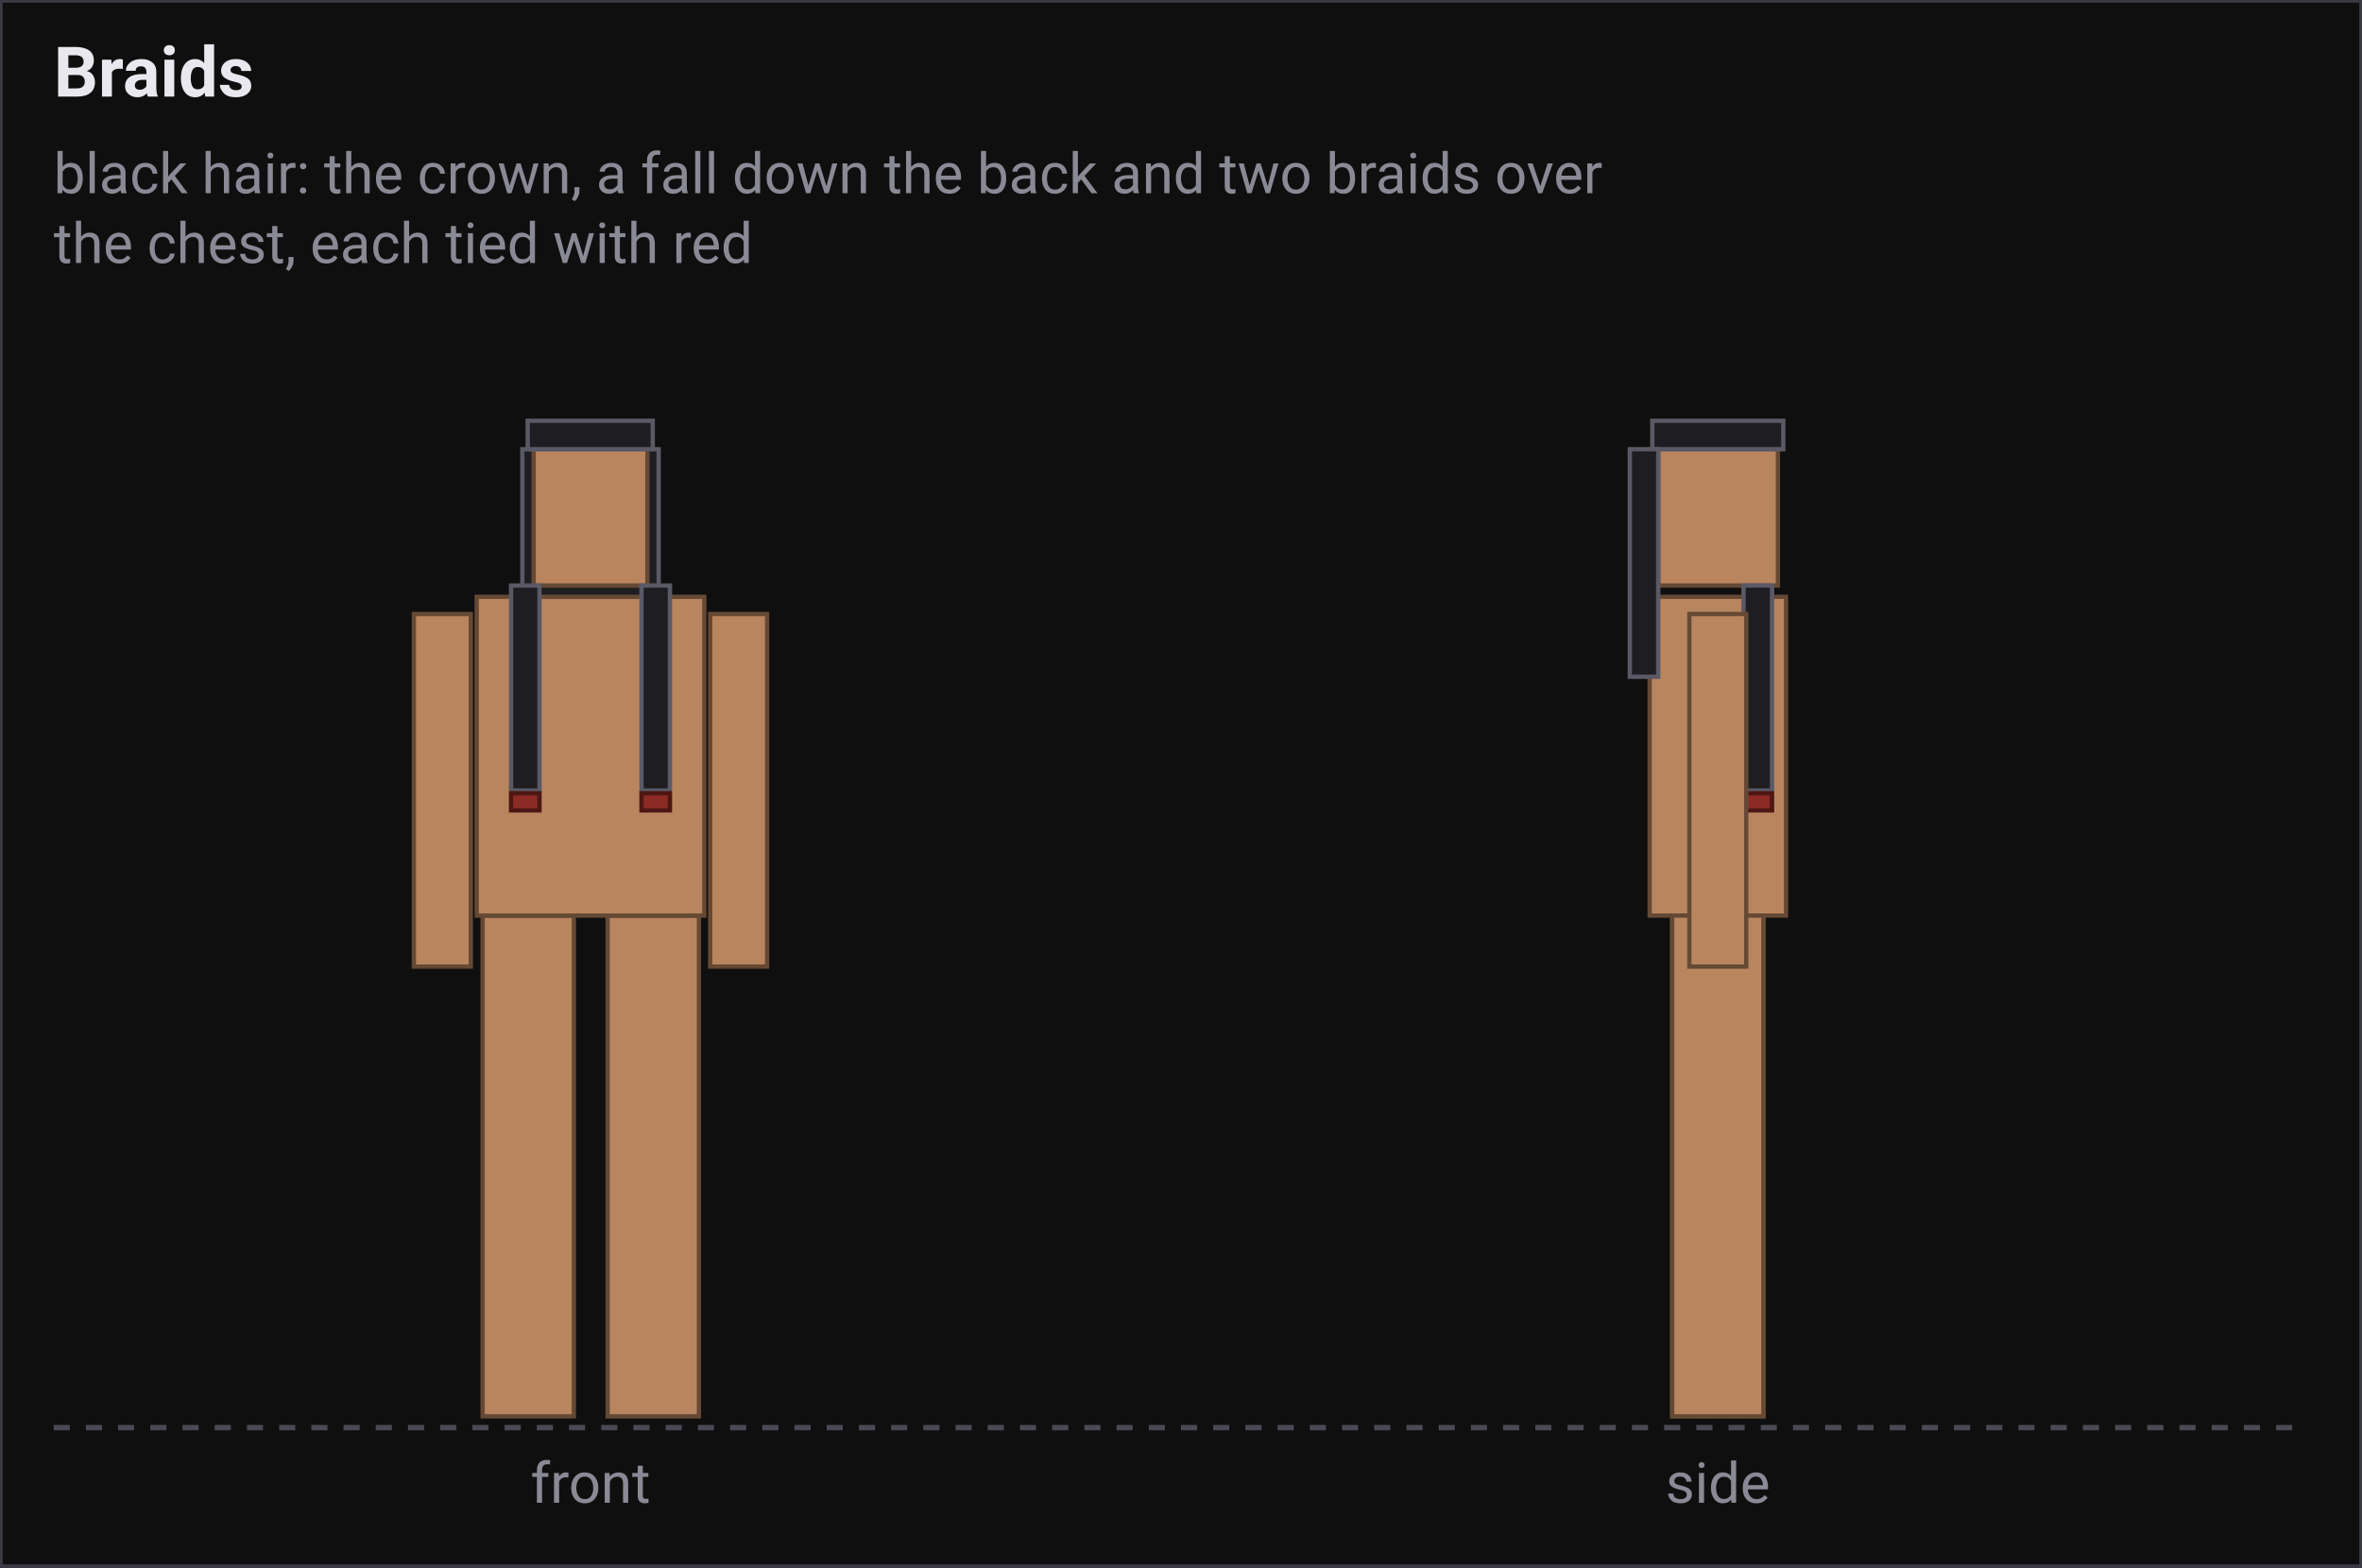
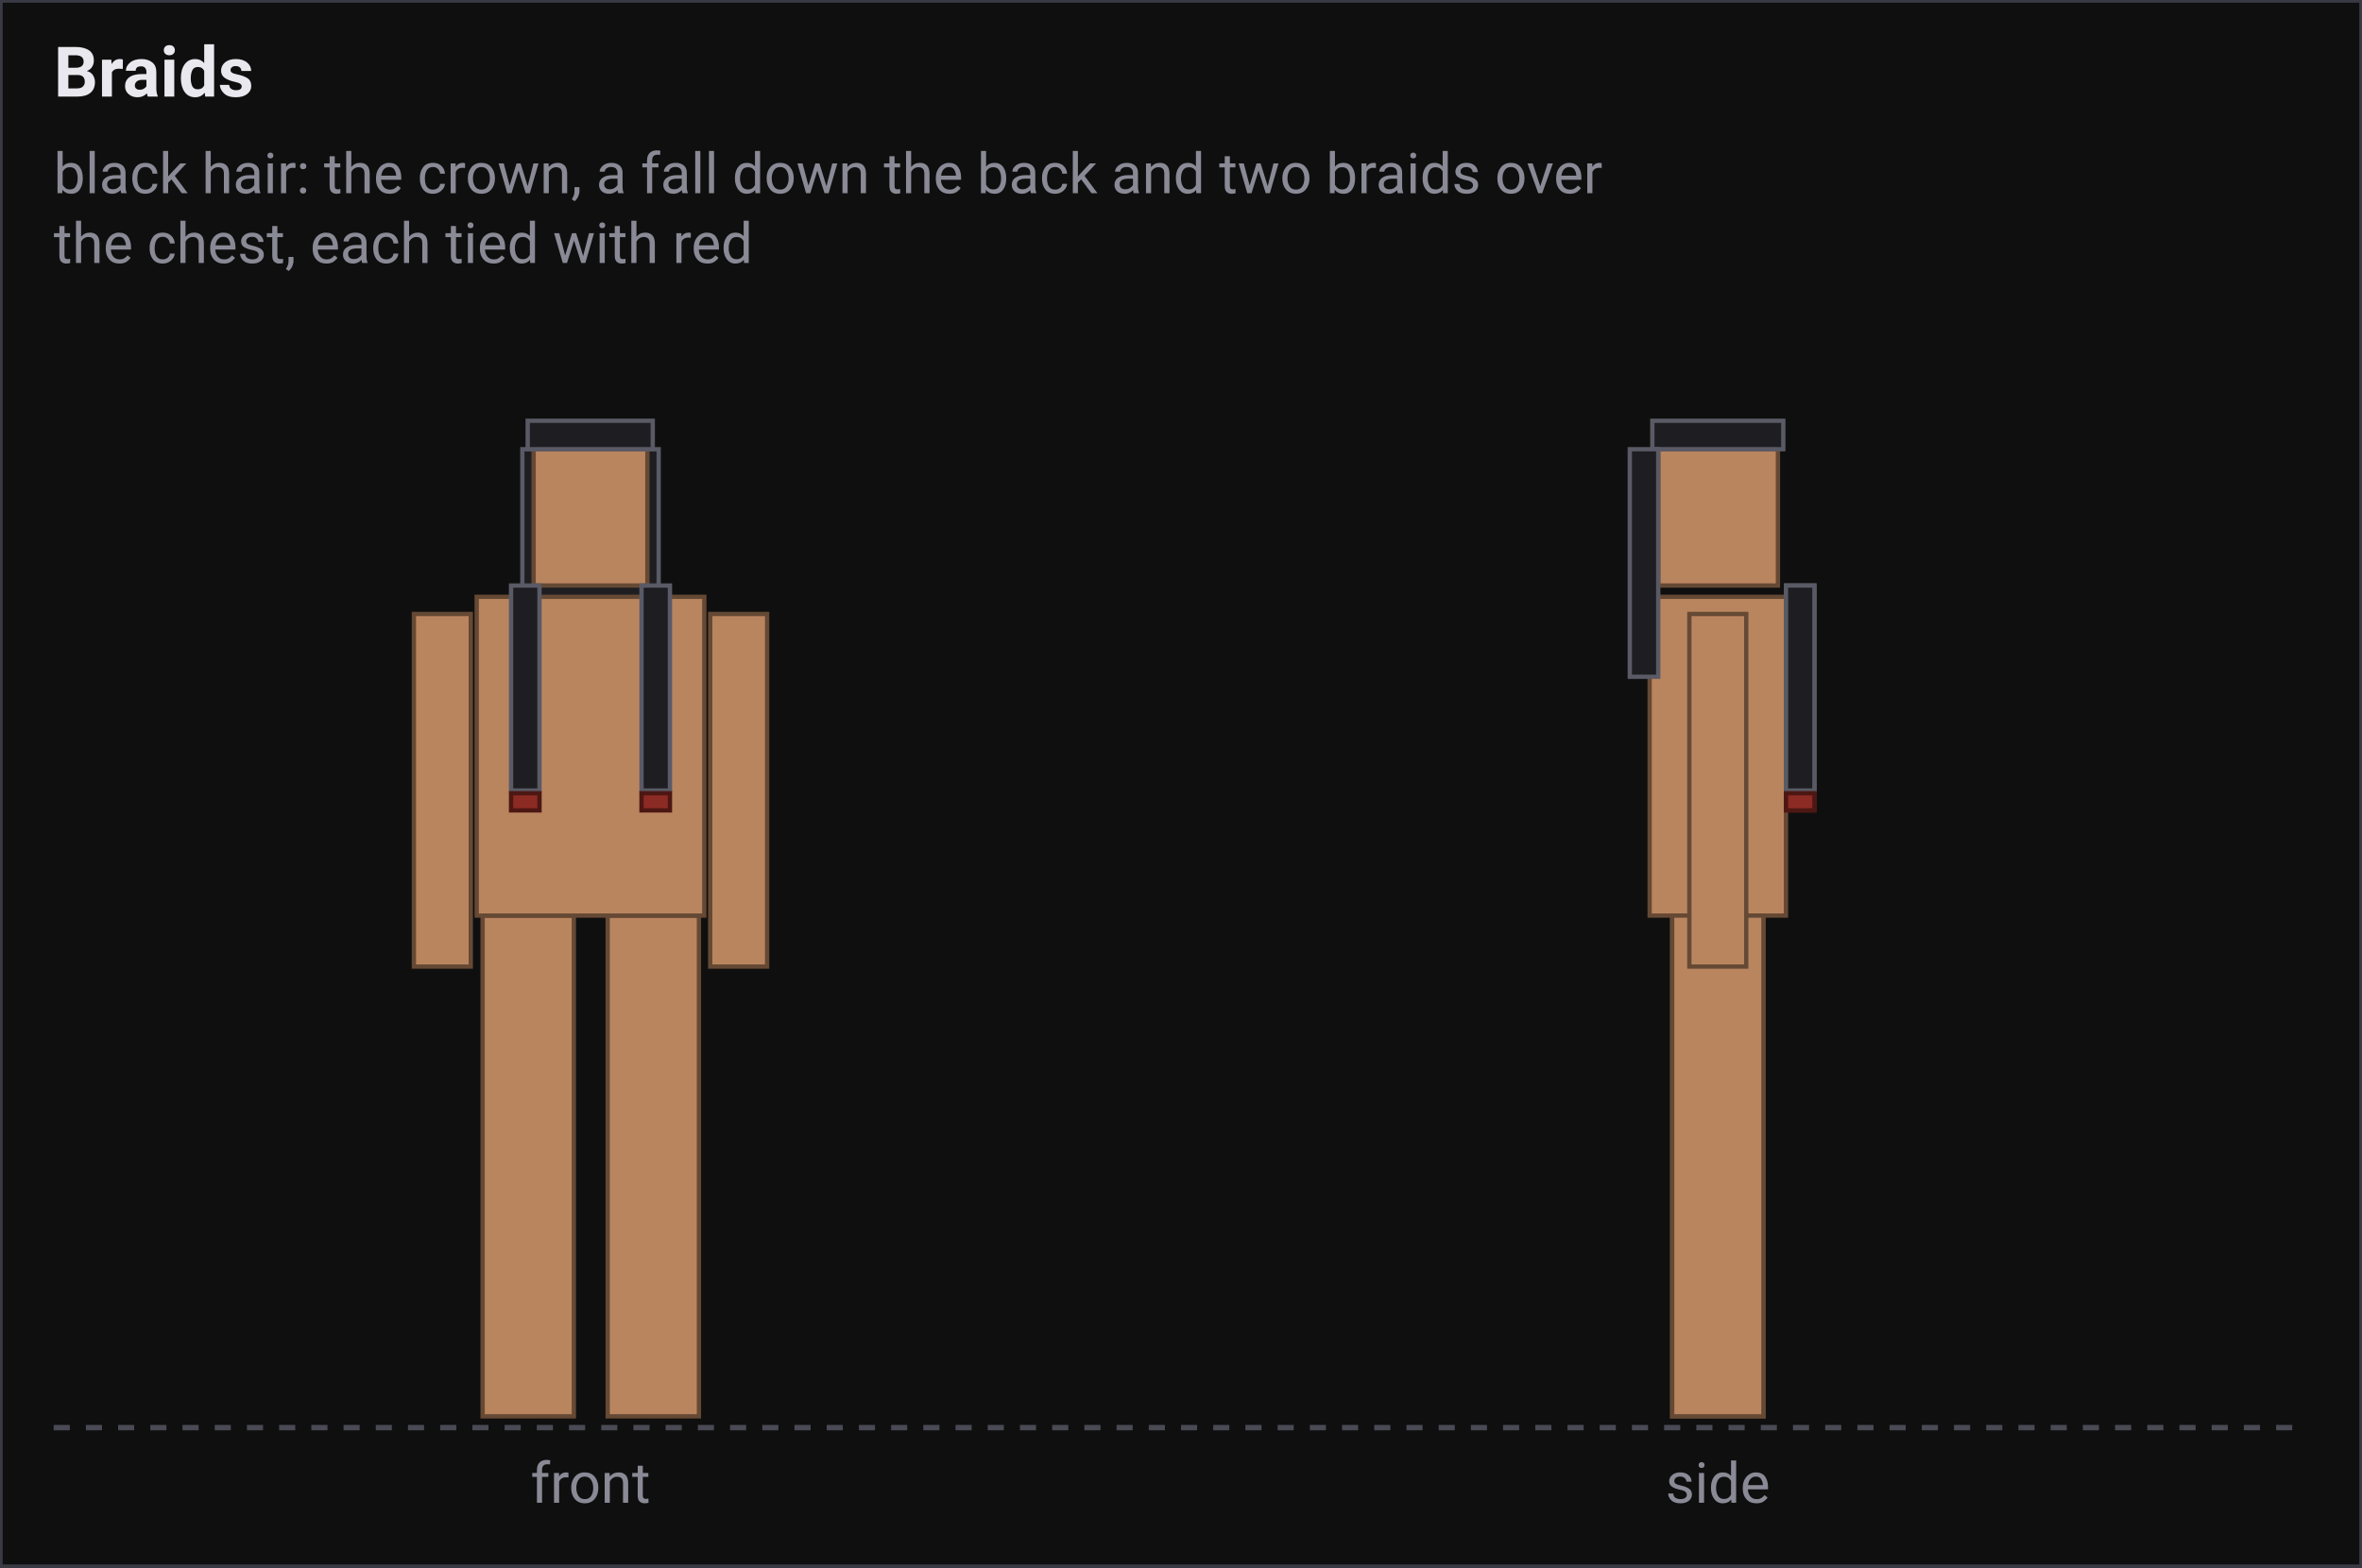
<svg xmlns="http://www.w3.org/2000/svg" width="440" height="292" viewBox="0 0 440 292">
  <rect x="0" y="0" width="440" height="292" fill="#1B1B1F" rx="0" opacity="1" />
  <rect x="0" y="0" width="440" height="292" fill="#0F0F0F" rx="0" stroke="#3A3A44" stroke-width="1" opacity="1" />
  <text x="10" y="18" fill="#E8E8EE" font-size="13" font-family="Roboto, Segoe UI, Arial, sans-serif" text-anchor="start" font-weight="bold" xml:space="preserve">Braids</text>
  <rect x="97.3" y="83.7" width="25.4" height="42.4" fill="#1E1E22" rx="0" stroke="#5A5A66" stroke-width="0.8" opacity="1" />
  <rect x="89.9" y="170.6" width="17.0" height="93.3" fill="#B9855F" rx="0" stroke="#654934" stroke-width="0.8" opacity="1" />
  <rect x="113.2" y="170.6" width="17.0" height="93.3" fill="#B9855F" rx="0" stroke="#654934" stroke-width="0.8" opacity="1" />
  <rect x="88.8" y="111.2" width="42.4" height="59.4" fill="#B9855F" rx="0" stroke="#654934" stroke-width="0.8" opacity="1" />
  <rect x="99.4" y="83.7" width="21.2" height="25.4" fill="#B9855F" rx="0" stroke="#654934" stroke-width="0.8" opacity="1" />
  <rect x="77.1" y="114.4" width="10.6" height="65.7" fill="#B9855F" rx="0" stroke="#654934" stroke-width="0.8" opacity="1" />
  <rect x="132.3" y="114.4" width="10.6" height="65.7" fill="#B9855F" rx="0" stroke="#654934" stroke-width="0.8" opacity="1" />
  <rect x="98.3" y="78.4" width="23.3" height="5.3" fill="#1E1E22" rx="0" stroke="#5A5A66" stroke-width="0.8" opacity="1" />
  <rect x="95.2" y="109.1" width="5.3" height="38.2" fill="#1E1E22" rx="0" stroke="#5A5A66" stroke-width="0.8" opacity="1" />
  <rect x="95.2" y="147.8" width="5.3" height="3.2" fill="#8C2A24" rx="0" stroke="#4D1713" stroke-width="0.8" opacity="1" />
  <rect x="119.5" y="109.1" width="5.3" height="38.2" fill="#1E1E22" rx="0" stroke="#5A5A66" stroke-width="0.8" opacity="1" />
  <rect x="119.5" y="147.8" width="5.3" height="3.2" fill="#8C2A24" rx="0" stroke="#4D1713" stroke-width="0.8" opacity="1" />
  <rect x="314.7" y="114.4" width="10.6" height="65.7" fill="#B9855F" rx="0" stroke="#654934" stroke-width="0.8" opacity="1" />
-   <rect x="324.8" y="109.1" width="5.3" height="38.2" fill="#1E1E22" rx="0" stroke="#5A5A66" stroke-width="0.8" opacity="1" />
-   <rect x="324.8" y="147.8" width="5.3" height="3.2" fill="#8C2A24" rx="0" stroke="#4D1713" stroke-width="0.8" opacity="1" />
+   <rect x="332.7" y="109.1" width="5.3" height="38.2" fill="#1E1E22" rx="0" stroke="#5A5A66" stroke-width="0.8" opacity="1" />
+   <rect x="332.7" y="147.8" width="5.3" height="3.2" fill="#8C2A24" rx="0" stroke="#4D1713" stroke-width="0.8" opacity="1" />
  <rect x="311.5" y="170.6" width="17.0" height="93.3" fill="#B9855F" rx="0" stroke="#654934" stroke-width="0.8" opacity="1" />
  <rect x="307.3" y="111.2" width="25.4" height="59.4" fill="#B9855F" rx="0" stroke="#654934" stroke-width="0.8" opacity="1" />
  <rect x="308.9" y="83.7" width="22.3" height="25.4" fill="#B9855F" rx="0" stroke="#654934" stroke-width="0.8" opacity="1" />
  <rect x="307.8" y="78.4" width="24.4" height="5.3" fill="#1E1E22" rx="0" stroke="#5A5A66" stroke-width="0.8" opacity="1" />
  <rect x="303.6" y="83.7" width="5.3" height="42.4" fill="#1E1E22" rx="0" stroke="#5A5A66" stroke-width="0.8" opacity="1" />
  <rect x="311.5" y="170.6" width="17.0" height="93.3" fill="#B9855F" rx="0" stroke="#654934" stroke-width="0.8" opacity="1" />
-   <rect x="324.8" y="109.1" width="5.3" height="38.2" fill="#1E1E22" rx="0" stroke="#5A5A66" stroke-width="0.8" opacity="1" />
-   <rect x="324.8" y="147.8" width="5.3" height="3.2" fill="#8C2A24" rx="0" stroke="#4D1713" stroke-width="0.8" opacity="1" />
+   <rect x="332.7" y="109.1" width="5.3" height="38.2" fill="#1E1E22" rx="0" stroke="#5A5A66" stroke-width="0.8" opacity="1" />
+   <rect x="332.7" y="147.8" width="5.3" height="3.2" fill="#8C2A24" rx="0" stroke="#4D1713" stroke-width="0.8" opacity="1" />
  <rect x="314.7" y="114.4" width="10.6" height="65.7" fill="#B9855F" rx="0" stroke="#654934" stroke-width="0.8" opacity="1" />
  <text x="110" y="280" fill="#8A8A96" font-size="10.5" font-family="Roboto, Segoe UI, Arial, sans-serif" text-anchor="middle" font-weight="normal" xml:space="preserve">front</text>
  <text x="320" y="280" fill="#8A8A96" font-size="10.5" font-family="Roboto, Segoe UI, Arial, sans-serif" text-anchor="middle" font-weight="normal" xml:space="preserve">side</text>
  <text x="10" y="36" fill="#8A8A96" font-size="10.5" font-family="Roboto, Segoe UI, Arial, sans-serif" text-anchor="start" font-weight="normal" xml:space="preserve">black hair: the crown, a fall down the back and two braids over</text>
  <text x="10" y="49" fill="#8A8A96" font-size="10.5" font-family="Roboto, Segoe UI, Arial, sans-serif" text-anchor="start" font-weight="normal" xml:space="preserve">the chest, each tied with red</text>
  <line x1="10" y1="266" x2="430" y2="266" stroke="#4A4A55" stroke-width="1" stroke-dasharray="3 3" />
</svg>
